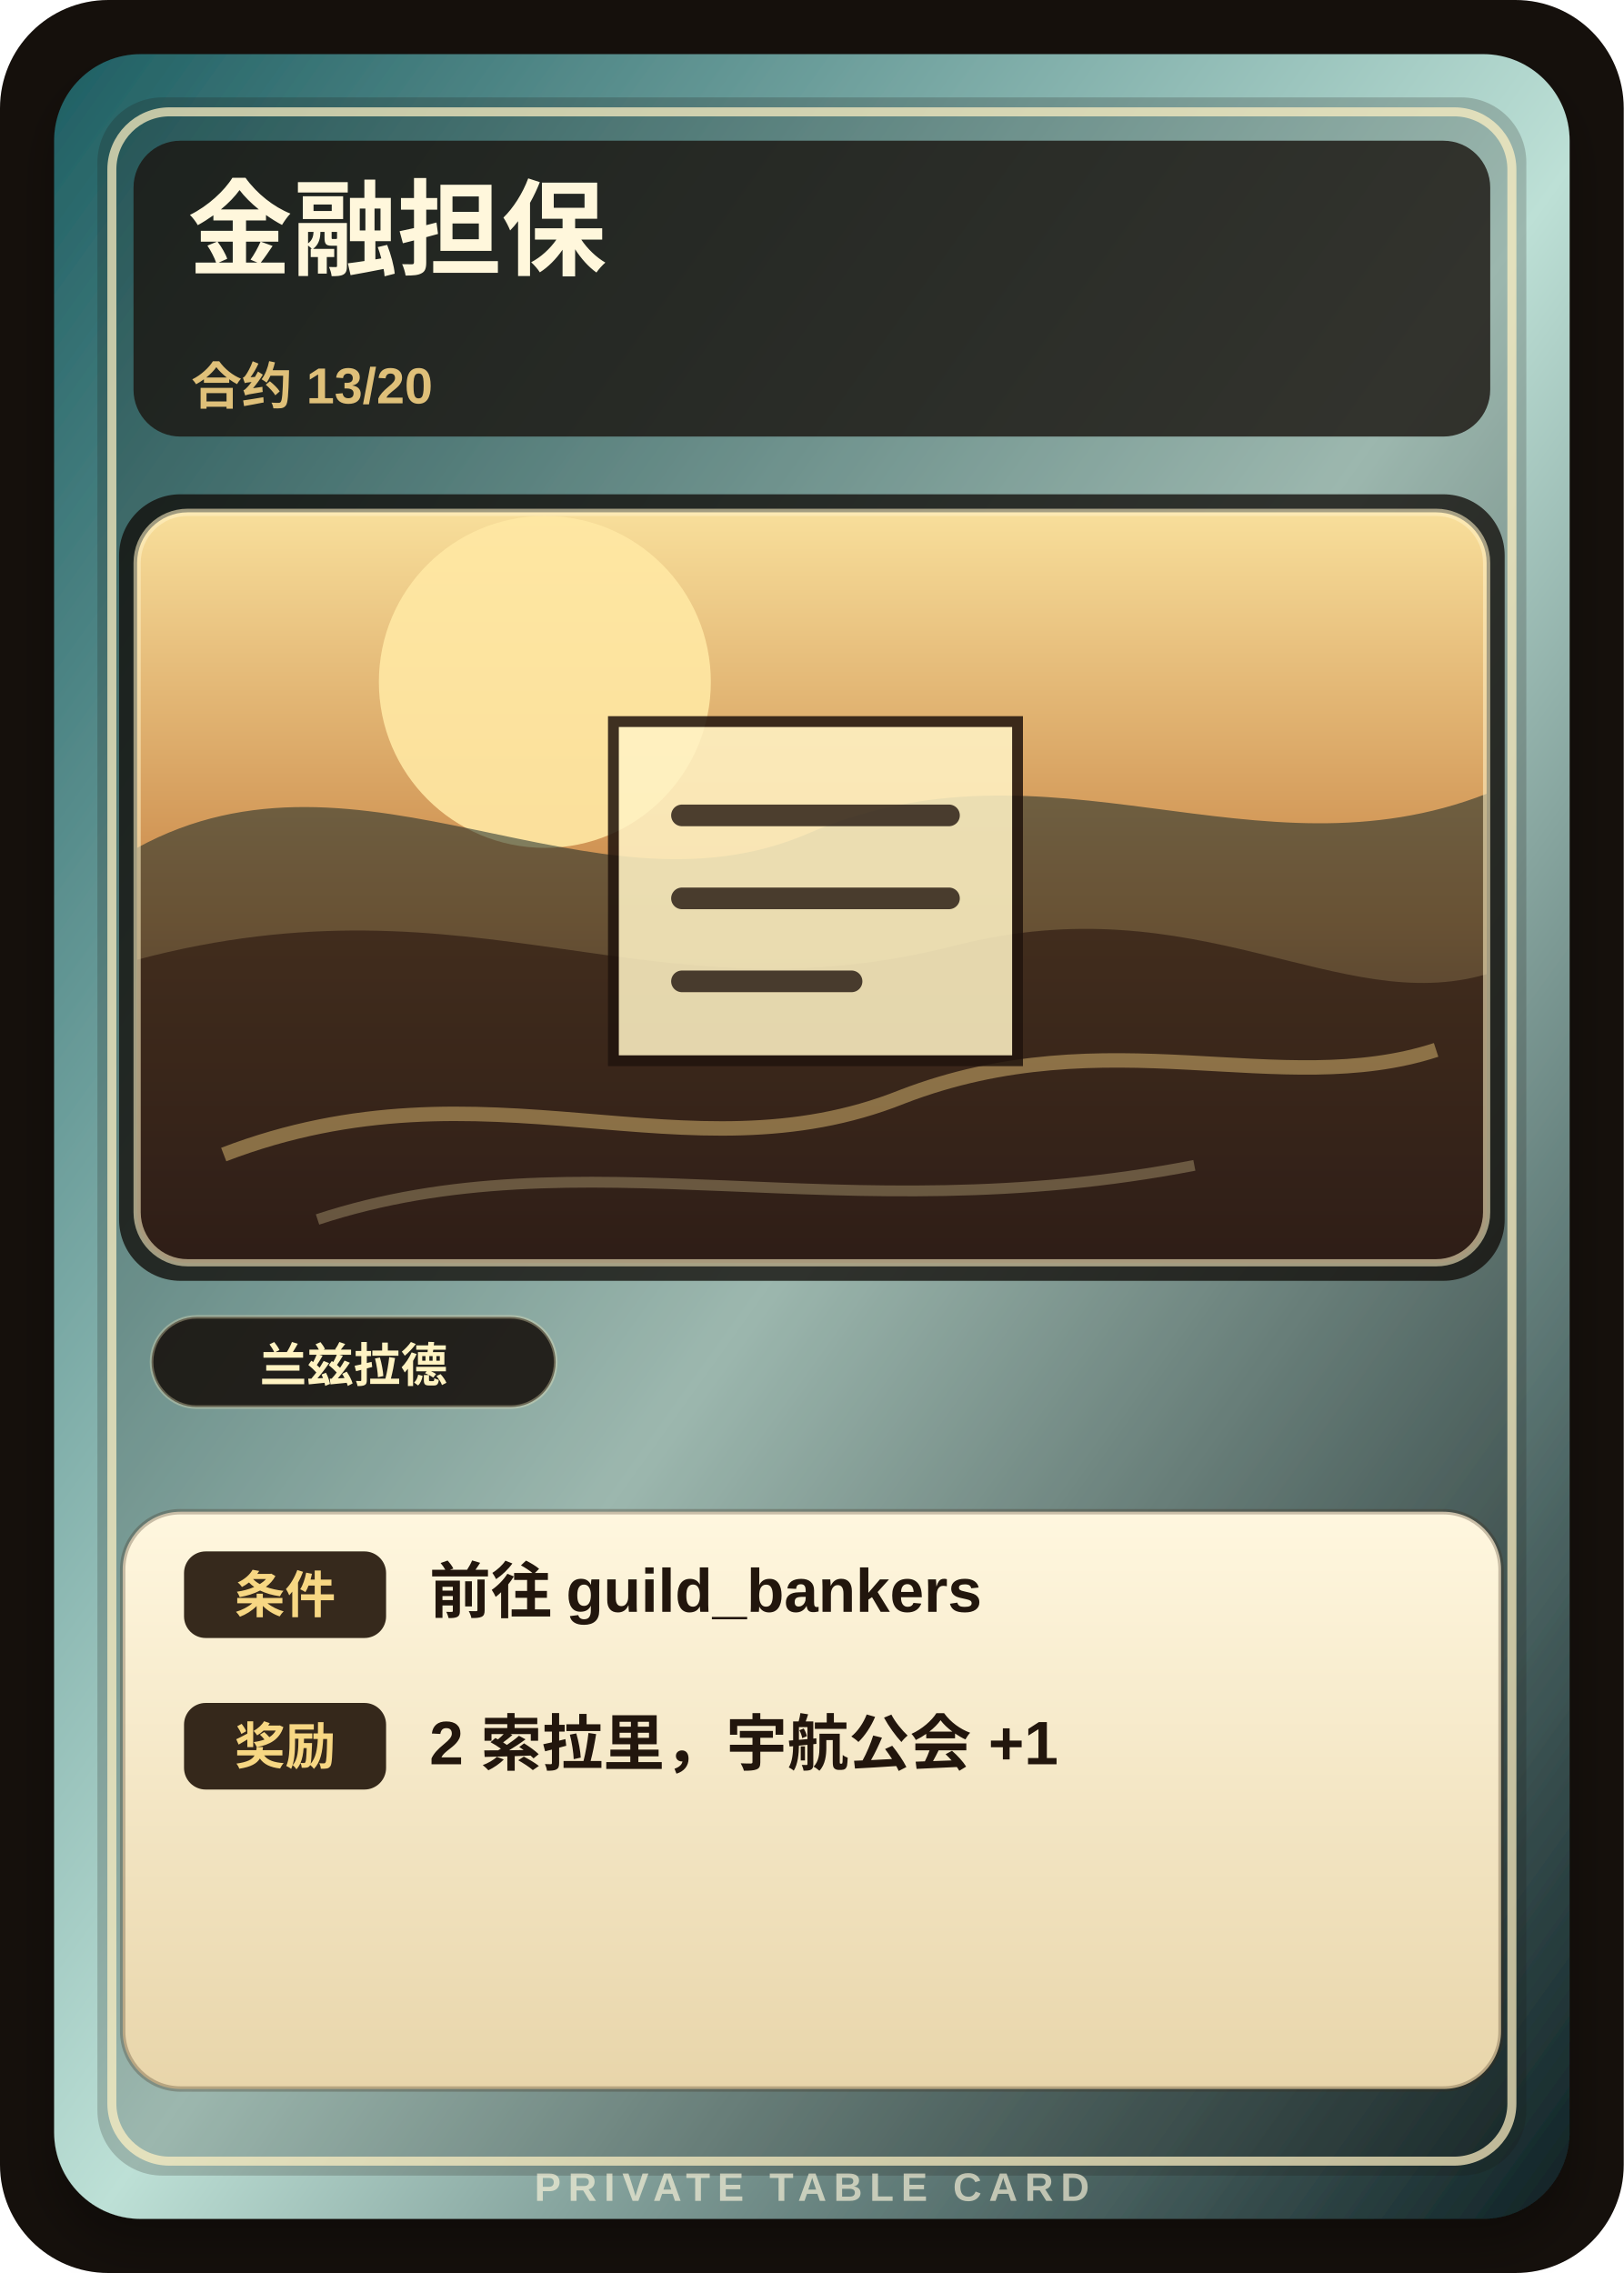
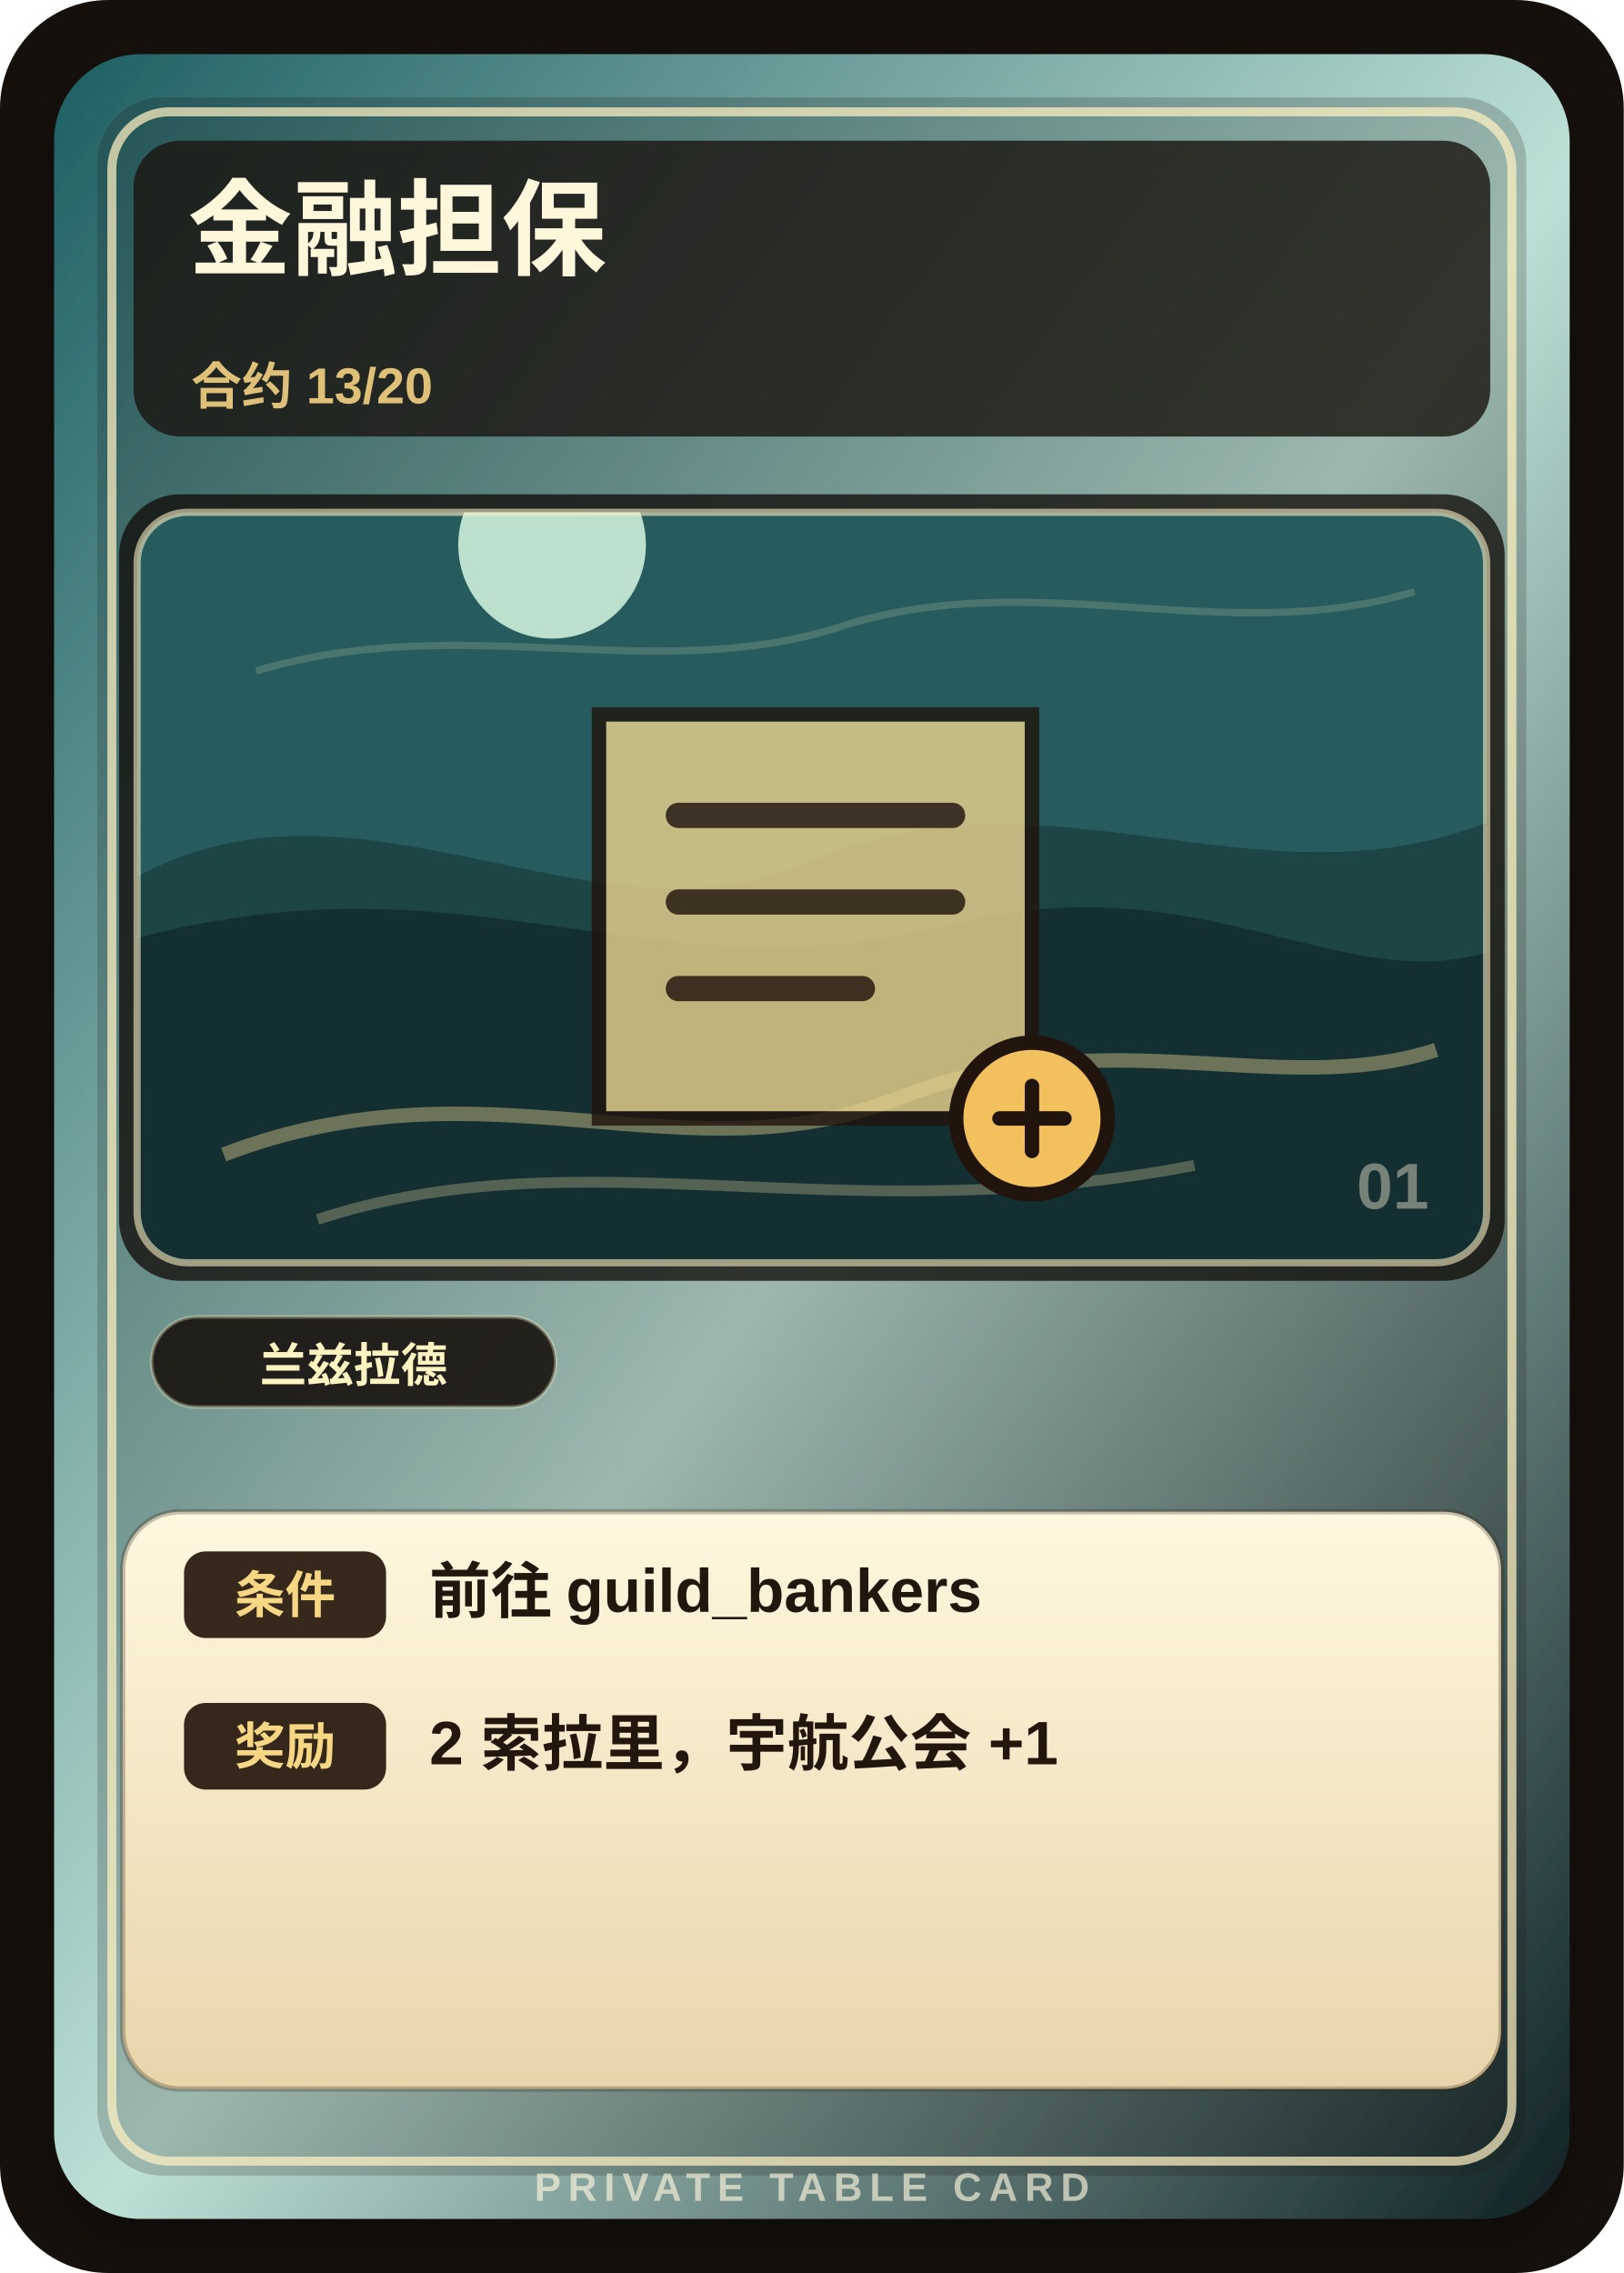
<svg xmlns="http://www.w3.org/2000/svg" width="450" height="630" viewBox="0 0 450 630">
  <defs>
    <linearGradient id="frame" x1="0" y1="0" x2="1" y2="1">
      <stop offset="0" stop-color="#1f5f63" />
      <stop offset="0.52" stop-color="#bde0d6" />
      <stop offset="1" stop-color="#0f2225" />
    </linearGradient>
    <linearGradient id="paper" x1="0" y1="0" x2="0" y2="1">
      <stop offset="0" stop-color="#fff7df" />
      <stop offset="1" stop-color="#e8d5aa" />
    </linearGradient>
    <linearGradient id="artSky" x1="0" y1="0" x2="0" y2="1">
      <stop offset="0" stop-color="#f8df9b" />
      <stop offset="0.55" stop-color="#c88445" />
      <stop offset="1" stop-color="#5f2f24" />
    </linearGradient>
    <filter id="softShadow" x="-12%" y="-12%" width="124%" height="124%">
      <feDropShadow dx="0" dy="7" stdDeviation="6" flood-color="#000000" flood-opacity="0.28" />
    </filter>
    <clipPath id="artClip">
      <rect x="38" y="142" width="374" height="208" rx="14" />
    </clipPath>
  </defs>
  <rect width="450" height="630" rx="30" fill="#15100c" />
  <rect x="15" y="15" width="420" height="600" rx="24" fill="url(#frame)" filter="url(#softShadow)" />
  <rect x="27" y="27" width="396" height="576" rx="18" fill="#19130e" opacity="0.2" />
  <rect x="31" y="31" width="388" height="568" rx="16" fill="none" stroke="#fff2c4" stroke-opacity="0.72" stroke-width="2.5" />
  <rect x="37" y="39" width="376" height="82" rx="13" fill="#1b1611" opacity="0.82" />
  <text x="52" y="74" font-family="Arial, 'PingFang SC', sans-serif" font-size="29" font-weight="900" fill="#fff7dc">金融担保</text>
  <text x="53" y="112" font-family="Arial, 'PingFang SC', sans-serif" font-size="14" font-weight="800" fill="#dfc079">合约 13/20</text>
  <rect x="33" y="137" width="384" height="218" rx="17" fill="#110d09" opacity="0.78" />
  <g clip-path="url(#artClip)">
-     <rect x="38" y="142" width="374" height="208" fill="url(#artSky)" />
-     <circle cx="151" cy="189" r="46" fill="#ffe8a3" opacity="0.9" />
-     <path d="M38 235 C100 201, 164 257, 224 231 C291 202, 348 245, 412 220 L412 350 L38 350 Z" fill="#0f2225" opacity="0.52" />
-     <path d="M38 266 C132 241, 180 284, 265 262 C332 245, 371 282, 412 270 L412 350 L38 350 Z" fill="#2a170f" opacity="0.62" />
-     <path d="M62 320 C135 292, 190 328, 250 304 C307 282, 355 305, 398 291" fill="none" stroke="#f5d27f" stroke-opacity="0.44" stroke-width="4" />
+     <rect x="38" y="142" width="374" height="208" fill="#275c5f" />
+     <circle cx="153" cy="151" r="26" fill="#d4f4df" opacity="0.86" />
+     <path d="M71 186 C127 169, 181 190, 232 174 C286 156, 339 180, 392 164" fill="none" stroke="#fff3bd" stroke-opacity="0.16" stroke-width="2" />
+     <path d="M38 243 C100 209, 164 265, 224 239 C291 210, 348 253, 412 228 L412 350 L38 350 Z" fill="#173334" opacity="0.58" />
+     <path d="M38 260 C132 235, 180 278, 265 256 C332 239, 371 276, 412 264 L412 350 L38 350 Z" fill="#0f2225" opacity="0.62" />
+     <path d="M62 320 C135 292, 190 328, 250 304 C307 282, 355 305, 398 291" fill="none" stroke="#e7d18c" stroke-opacity="0.42" stroke-width="4" />
    <path d="M88 338 C161 314, 233 342, 331 323" fill="none" stroke="#f8e6aa" stroke-opacity="0.28" stroke-width="3" />
-     <path d="M170 200 H282 V294 H170 Z" fill="#fff2c4" opacity="0.86" stroke="#20140d" stroke-width="3" />
-     <path d="M189 226 H263 M189 249 H263 M189 272 H236" stroke="#20140d" stroke-width="6" stroke-linecap="round" opacity="0.8" />
+     <path d="M166 198 H286 V310 H166 Z" fill="#e7d18c" opacity="0.82" stroke="#20140d" stroke-width="4" />
+     <path d="M188 226 H264 M188 250 H264 M188 274 H239" stroke="#20140d" stroke-width="7" stroke-linecap="round" opacity="0.82" />
+     <circle cx="286" cy="310" r="21" fill="#f2c05d" stroke="#20140d" stroke-width="4" />
+     <path d="M277 310 H295 M286 301 V319" stroke="#20140d" stroke-width="4" stroke-linecap="round" />
+     <text x="396" y="335" text-anchor="end" font-family="Arial, sans-serif" font-size="18" font-weight="900" fill="#fff7dc" opacity="0.42">01</text>
  </g>
  <rect x="38" y="142" width="374" height="208" rx="14" fill="none" stroke="#fff2c4" stroke-opacity="0.58" stroke-width="2" />
  <g transform="translate(42 365)">
    <g transform="translate(0 0)">
      <rect width="112" height="25" rx="12.5" fill="#17120d" opacity="0.9" stroke="#fff2c4" stroke-opacity="0.34" />
      <text x="56" y="18" text-anchor="middle" font-family="Arial, 'PingFang SC', sans-serif" font-size="13" font-weight="900" fill="#fff3c2">兰兹拉德</text>
    </g>
  </g>
  <rect x="34" y="419" width="382" height="160" rx="16" fill="url(#paper)" stroke="#3b2a18" stroke-opacity="0.28" stroke-width="1.5" />
  <g>
    <rect x="51" y="430" width="56" height="24" rx="6" fill="#25180c" opacity="0.92" />
    <text x="79" y="447" text-anchor="middle" font-family="Arial, 'PingFang SC', sans-serif" font-size="14" font-weight="900" fill="#f7d783">条件</text>
    <text x="119" y="447" font-family="Arial, 'PingFang SC', sans-serif" font-size="17" font-weight="800" fill="#22160d">前往 guild_bankers</text>
  </g>
  <g>
    <rect x="51" y="472" width="56" height="24" rx="6" fill="#25180c" opacity="0.92" />
    <text x="79" y="489" text-anchor="middle" font-family="Arial, 'PingFang SC', sans-serif" font-size="14" font-weight="900" fill="#f7d783">奖励</text>
    <text x="119" y="489" font-family="Arial, 'PingFang SC', sans-serif" font-size="17" font-weight="800" fill="#22160d">2 索拉里，宇航公会 +1</text>
  </g>
  <text x="225" y="610" text-anchor="middle" font-family="Arial, sans-serif" font-size="11" font-weight="800" letter-spacing="2" fill="#fff7dc" opacity="0.64">PRIVATE TABLE CARD</text>
</svg>
